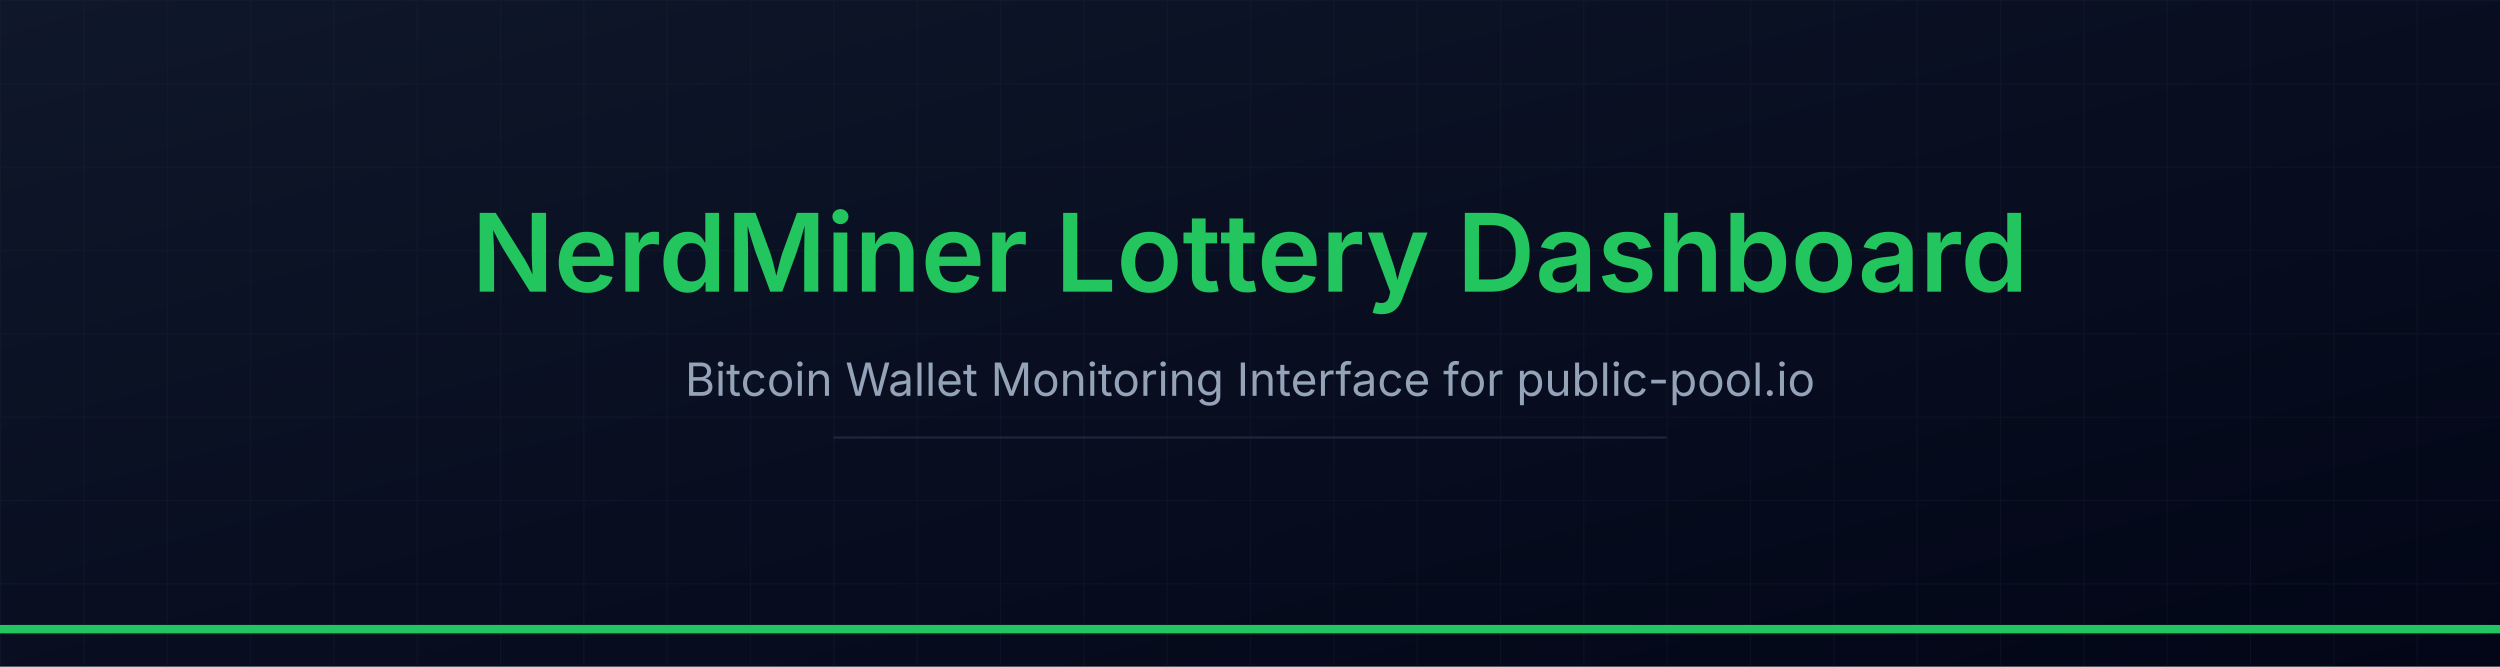
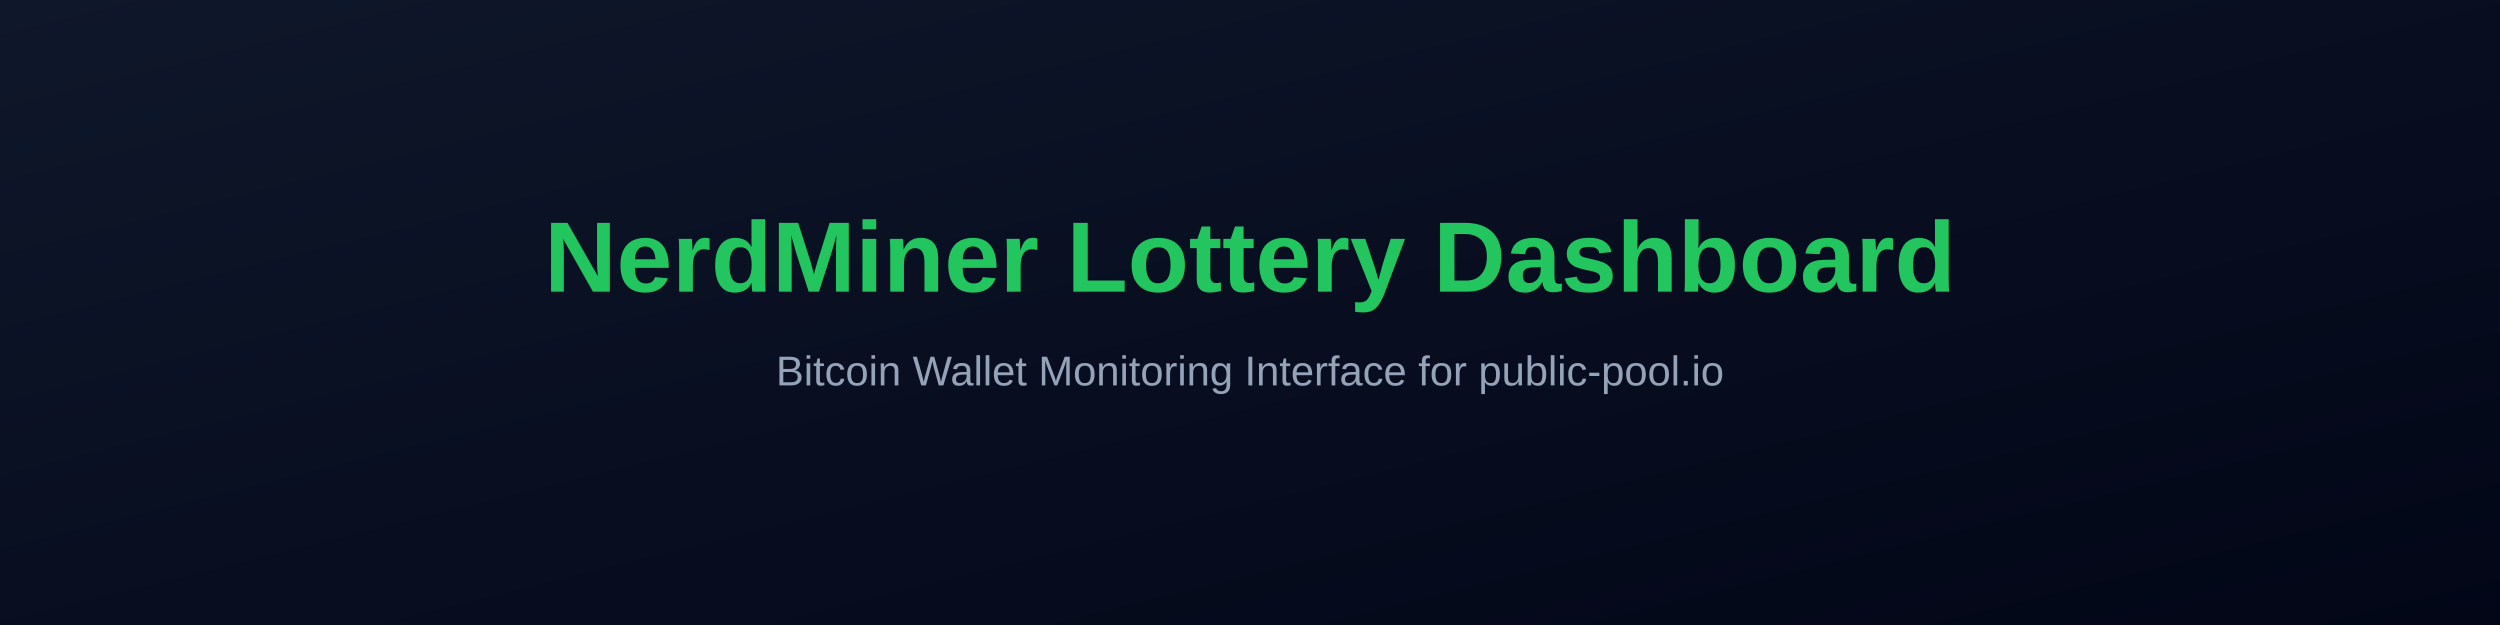
- <svg xmlns="http://www.w3.org/2000/svg" width="1200" height="320" viewBox="0 0 1200 320">
+ <svg xmlns="http://www.w3.org/2000/svg" width="1200" height="300" viewBox="0 0 1200 300">
  <defs>
    <linearGradient id="bg" x1="0%" y1="0%" x2="100%" y2="100%">
      <stop offset="0%" stop-color="#0f172a" />
      <stop offset="100%" stop-color="#020617" />
    </linearGradient>
-     <pattern id="grid" width="40" height="40" patternUnits="userSpaceOnUse">
-       <path d="M 40 0 L 0 0 0 40" fill="none" stroke="#1e293b" stroke-width="1" />
-     </pattern>
-     <filter id="glow">
-       <feGaussianBlur stdDeviation="6" result="coloredBlur" />
-       <feMerge>
-         <feMergeNode in="coloredBlur" />
-         <feMergeNode in="SourceGraphic" />
-       </feMerge>
-     </filter>
  </defs>
-   <rect width="1200" height="320" fill="url(#bg)" />
-   <rect width="1200" height="320" fill="url(#grid)" opacity="0.25" />
-   <rect x="0" y="300" width="1200" height="4" fill="#22c55e" filter="url(#glow)" />
-   <text x="600" y="140" text-anchor="middle" font-family="Segoe UI, Inter, Arial, sans-serif" font-size="52" font-weight="600" fill="#22c55e">
+   <rect width="1200" height="300" fill="url(#bg)" />
+   <text x="600" y="140" text-anchor="middle" font-family="Segoe UI, Arial, sans-serif" font-size="48" font-weight="600" fill="#22c55e">
    NerdMiner Lottery Dashboard
  </text>
-   <text x="600" y="190" text-anchor="middle" font-family="Segoe UI, Inter, Arial, sans-serif" font-size="22" fill="#94a3b8">
+   <text x="600" y="185" text-anchor="middle" font-family="Segoe UI, Arial, sans-serif" font-size="20" fill="#94a3b8">
    Bitcoin Wallet Monitoring Interface for public-pool.io
  </text>
-   <line x1="400" y1="210" x2="800" y2="210" stroke="#1e293b" stroke-width="1" />
</svg>
